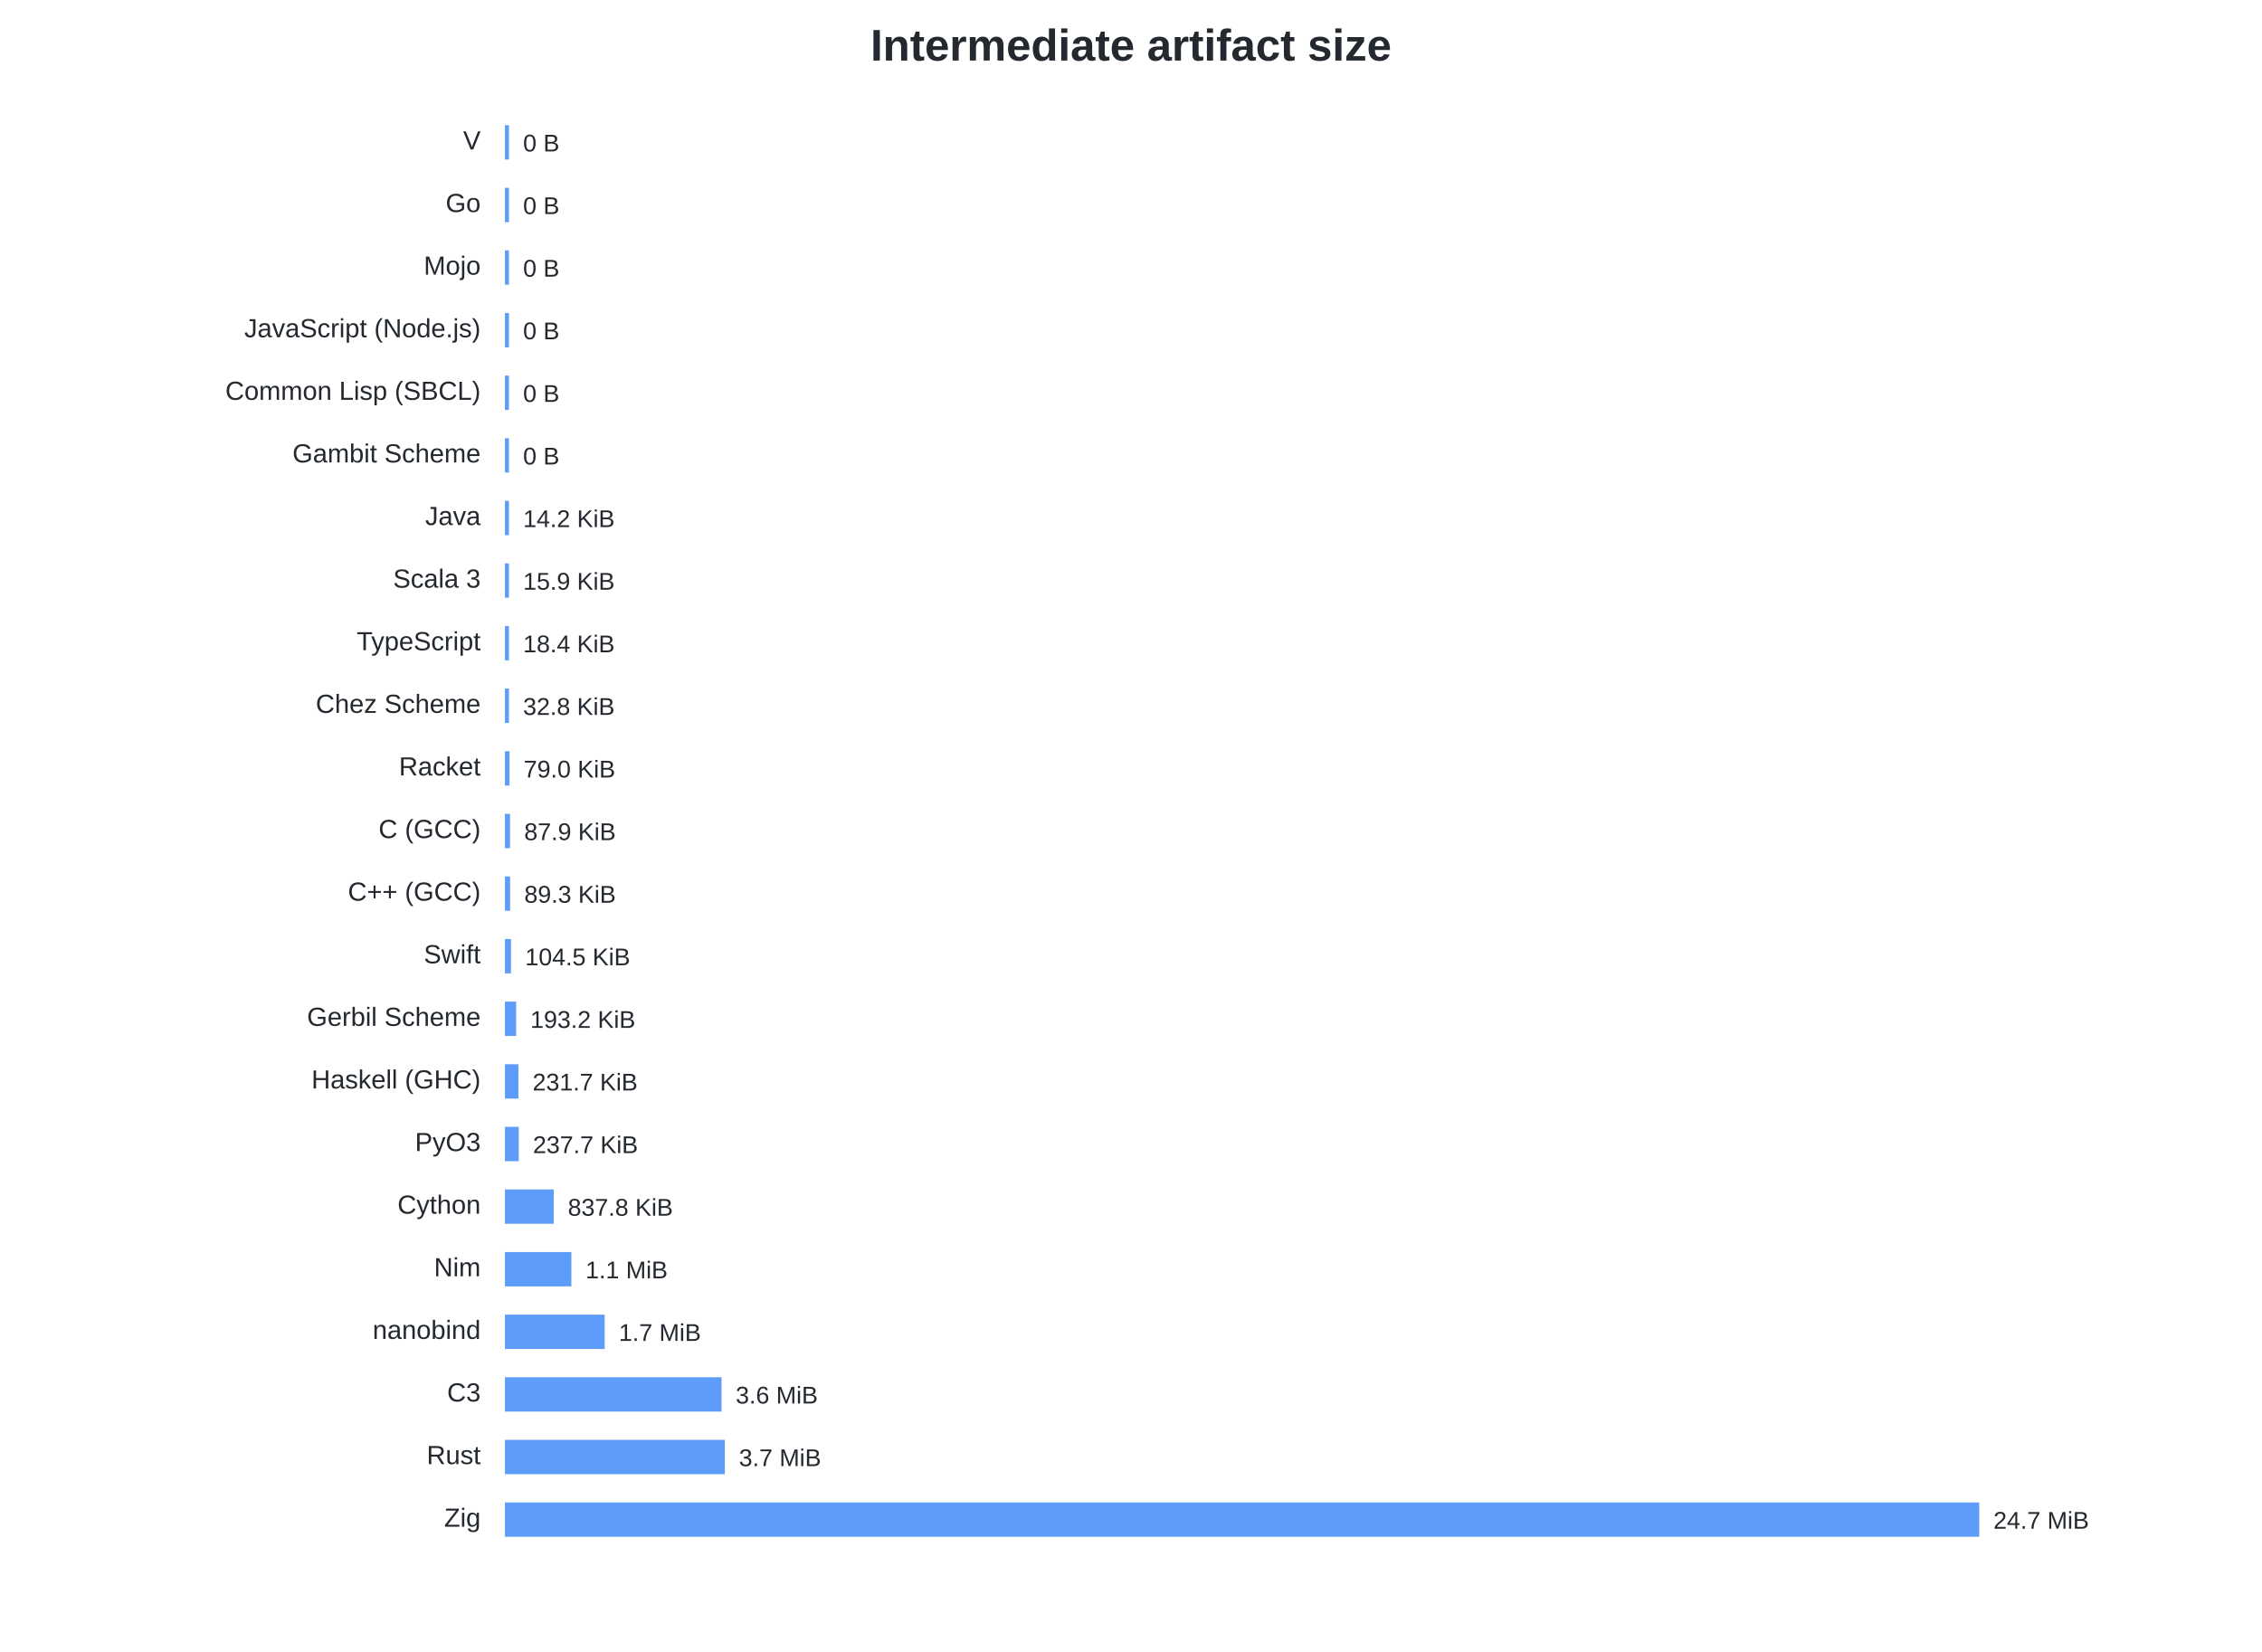
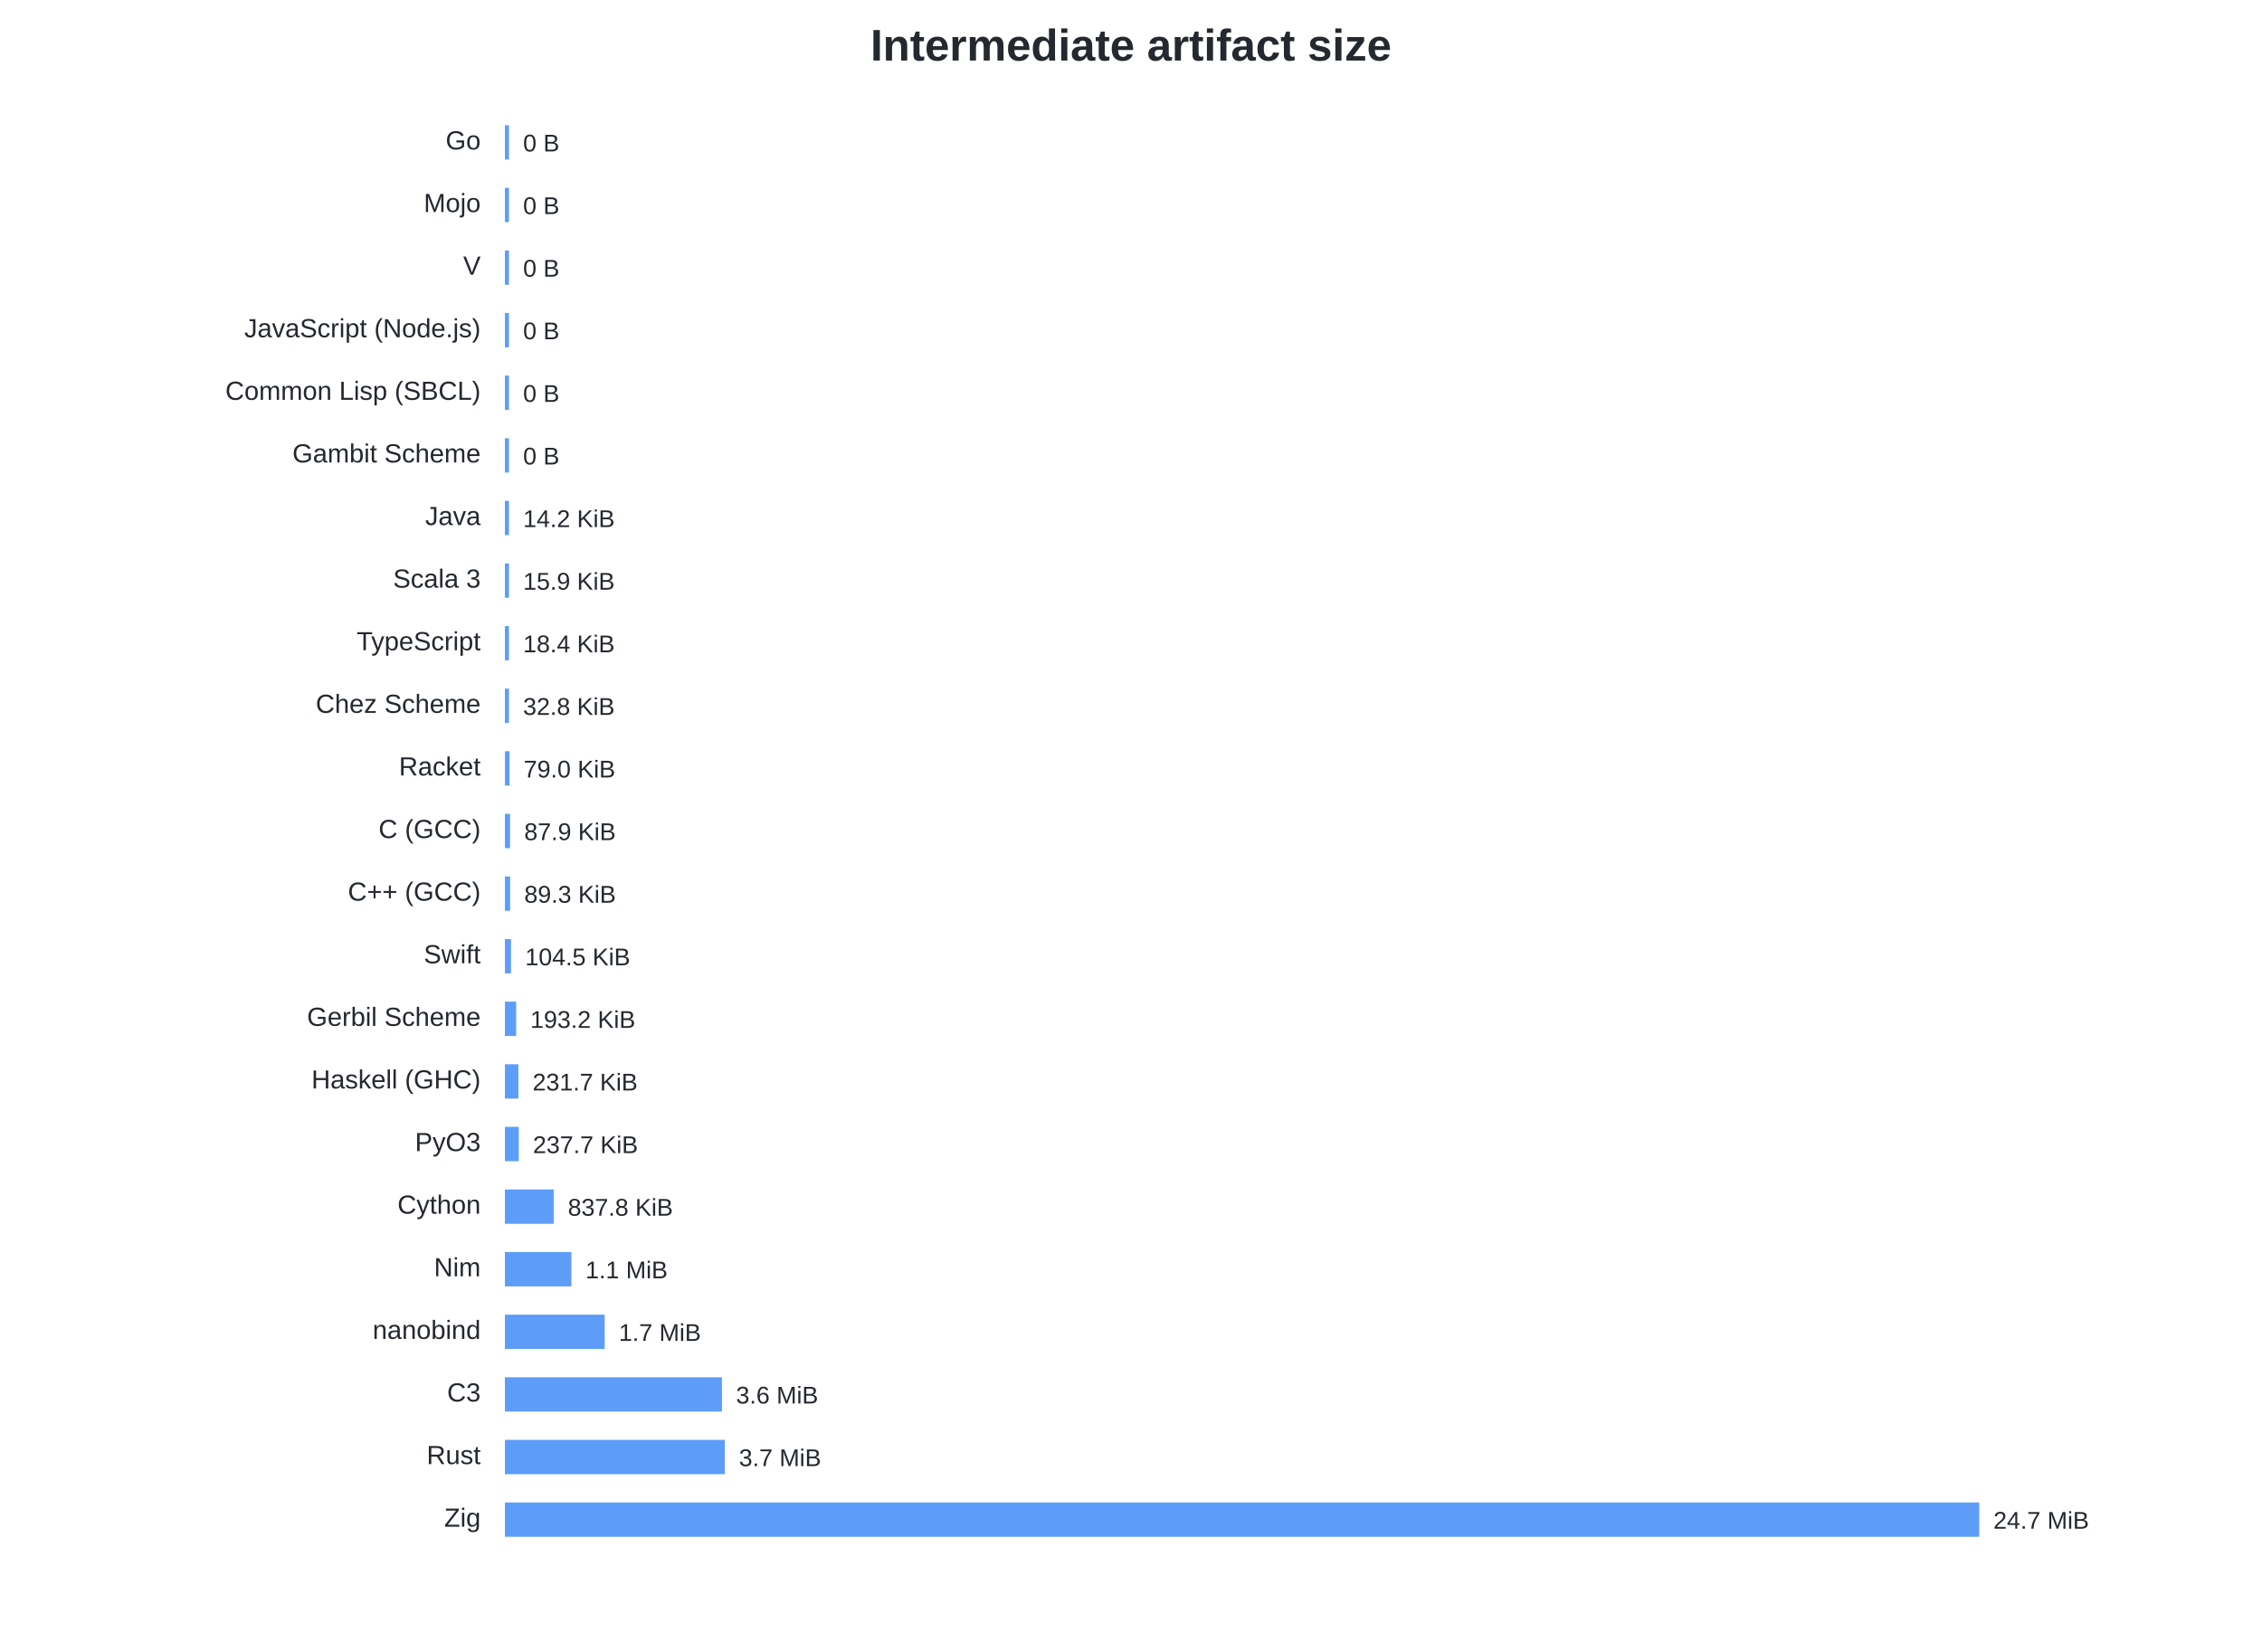
<svg xmlns="http://www.w3.org/2000/svg" width="1120" height="818" viewBox="0 0 1120 818">
  <style>text{font-family:-apple-system,BlinkMacSystemFont,Segoe UI,Arial,sans-serif;fill:#24292f}.t{font-size:22px;font-weight:600}.l{font-size:13px}.v{font-size:12px}</style>
  <rect width="100%" height="100%" fill="white" />
  <text class="t" x="560.0" y="30" text-anchor="middle">Intermediate artifact size</text>
-   <text class="l" x="238" y="74" text-anchor="end">V</text>
+   <text class="l" x="238" y="74" text-anchor="end">Go</text>
  <rect x="250" y="62" width="2.00" height="17" fill="#2f81f7" opacity=".78" />
  <text class="v" x="259.00" y="75">0 B</text>
-   <text class="l" x="238" y="105" text-anchor="end">Go</text>
+   <text class="l" x="238" y="105" text-anchor="end">Mojo</text>
  <rect x="250" y="93" width="2.00" height="17" fill="#2f81f7" opacity=".78" />
  <text class="v" x="259.00" y="106">0 B</text>
-   <text class="l" x="238" y="136" text-anchor="end">Mojo</text>
+   <text class="l" x="238" y="136" text-anchor="end">V</text>
  <rect x="250" y="124" width="2.00" height="17" fill="#2f81f7" opacity=".78" />
  <text class="v" x="259.00" y="137">0 B</text>
  <text class="l" x="238" y="167" text-anchor="end">JavaScript (Node.js)</text>
  <rect x="250" y="155" width="2.00" height="17" fill="#2f81f7" opacity=".78" />
  <text class="v" x="259.00" y="168">0 B</text>
  <text class="l" x="238" y="198" text-anchor="end">Common Lisp (SBCL)</text>
  <rect x="250" y="186" width="2.00" height="17" fill="#2f81f7" opacity=".78" />
  <text class="v" x="259.00" y="199">0 B</text>
  <text class="l" x="238" y="229" text-anchor="end">Gambit Scheme</text>
  <rect x="250" y="217" width="2.00" height="17" fill="#2f81f7" opacity=".78" />
  <text class="v" x="259.00" y="230">0 B</text>
  <text class="l" x="238" y="260" text-anchor="end">Java</text>
  <rect x="250" y="248" width="2.00" height="17" fill="#2f81f7" opacity=".78" />
  <text class="v" x="259.00" y="261">14.2 KiB</text>
  <text class="l" x="238" y="291" text-anchor="end">Scala 3</text>
  <rect x="250" y="279" width="2.00" height="17" fill="#2f81f7" opacity=".78" />
  <text class="v" x="259.00" y="292">15.9 KiB</text>
  <text class="l" x="238" y="322" text-anchor="end">TypeScript</text>
  <rect x="250" y="310" width="2.00" height="17" fill="#2f81f7" opacity=".78" />
  <text class="v" x="259.00" y="323">18.4 KiB</text>
  <text class="l" x="238" y="353" text-anchor="end">Chez Scheme</text>
  <rect x="250" y="341" width="2.00" height="17" fill="#2f81f7" opacity=".78" />
  <text class="v" x="259.00" y="354">32.8 KiB</text>
  <text class="l" x="238" y="384" text-anchor="end">Racket</text>
  <rect x="250" y="372" width="2.28" height="17" fill="#2f81f7" opacity=".78" />
  <text class="v" x="259.28" y="385">79.0 KiB</text>
  <text class="l" x="238" y="415" text-anchor="end">C (GCC)</text>
  <rect x="250" y="403" width="2.54" height="17" fill="#2f81f7" opacity=".78" />
  <text class="v" x="259.54" y="416">87.9 KiB</text>
  <text class="l" x="238" y="446" text-anchor="end">C++ (GCC)</text>
  <rect x="250" y="434" width="2.58" height="17" fill="#2f81f7" opacity=".78" />
  <text class="v" x="259.58" y="447">89.3 KiB</text>
  <text class="l" x="238" y="477" text-anchor="end">Swift</text>
  <rect x="250" y="465" width="3.01" height="17" fill="#2f81f7" opacity=".78" />
  <text class="v" x="260.01" y="478">104.5 KiB</text>
  <text class="l" x="238" y="508" text-anchor="end">Gerbil Scheme</text>
  <rect x="250" y="496" width="5.57" height="17" fill="#2f81f7" opacity=".78" />
  <text class="v" x="262.57" y="509">193.2 KiB</text>
  <text class="l" x="238" y="539" text-anchor="end">Haskell (GHC)</text>
  <rect x="250" y="527" width="6.68" height="17" fill="#2f81f7" opacity=".78" />
  <text class="v" x="263.68" y="540">231.7 KiB</text>
  <text class="l" x="238" y="570" text-anchor="end">PyO3</text>
  <rect x="250" y="558" width="6.86" height="17" fill="#2f81f7" opacity=".78" />
  <text class="v" x="263.86" y="571">237.7 KiB</text>
  <text class="l" x="238" y="601" text-anchor="end">Cython</text>
  <rect x="250" y="589" width="24.17" height="17" fill="#2f81f7" opacity=".78" />
  <text class="v" x="281.17" y="602">837.8 KiB</text>
  <text class="l" x="238" y="632" text-anchor="end">Nim</text>
  <rect x="250" y="620" width="32.91" height="17" fill="#2f81f7" opacity=".78" />
  <text class="v" x="289.91" y="633">1.1 MiB</text>
  <text class="l" x="238" y="663" text-anchor="end">nanobind</text>
  <rect x="250" y="651" width="49.40" height="17" fill="#2f81f7" opacity=".78" />
  <text class="v" x="306.40" y="664">1.7 MiB</text>
  <text class="l" x="238" y="694" text-anchor="end">C3</text>
-   <rect x="250" y="682" width="107.27" height="17" fill="#2f81f7" opacity=".78" />
-   <text class="v" x="364.27" y="695">3.6 MiB</text>
+   <rect x="250" y="682" width="107.45" height="17" fill="#2f81f7" opacity=".78" />
+   <text class="v" x="364.45" y="695">3.6 MiB</text>
  <text class="l" x="238" y="725" text-anchor="end">Rust</text>
  <rect x="250" y="713" width="108.89" height="17" fill="#2f81f7" opacity=".78" />
  <text class="v" x="365.89" y="726">3.7 MiB</text>
  <text class="l" x="238" y="756" text-anchor="end">Zig</text>
  <rect x="250" y="744" width="730.00" height="17" fill="#2f81f7" opacity=".78" />
  <text class="v" x="987.00" y="757">24.7 MiB</text>
</svg>
